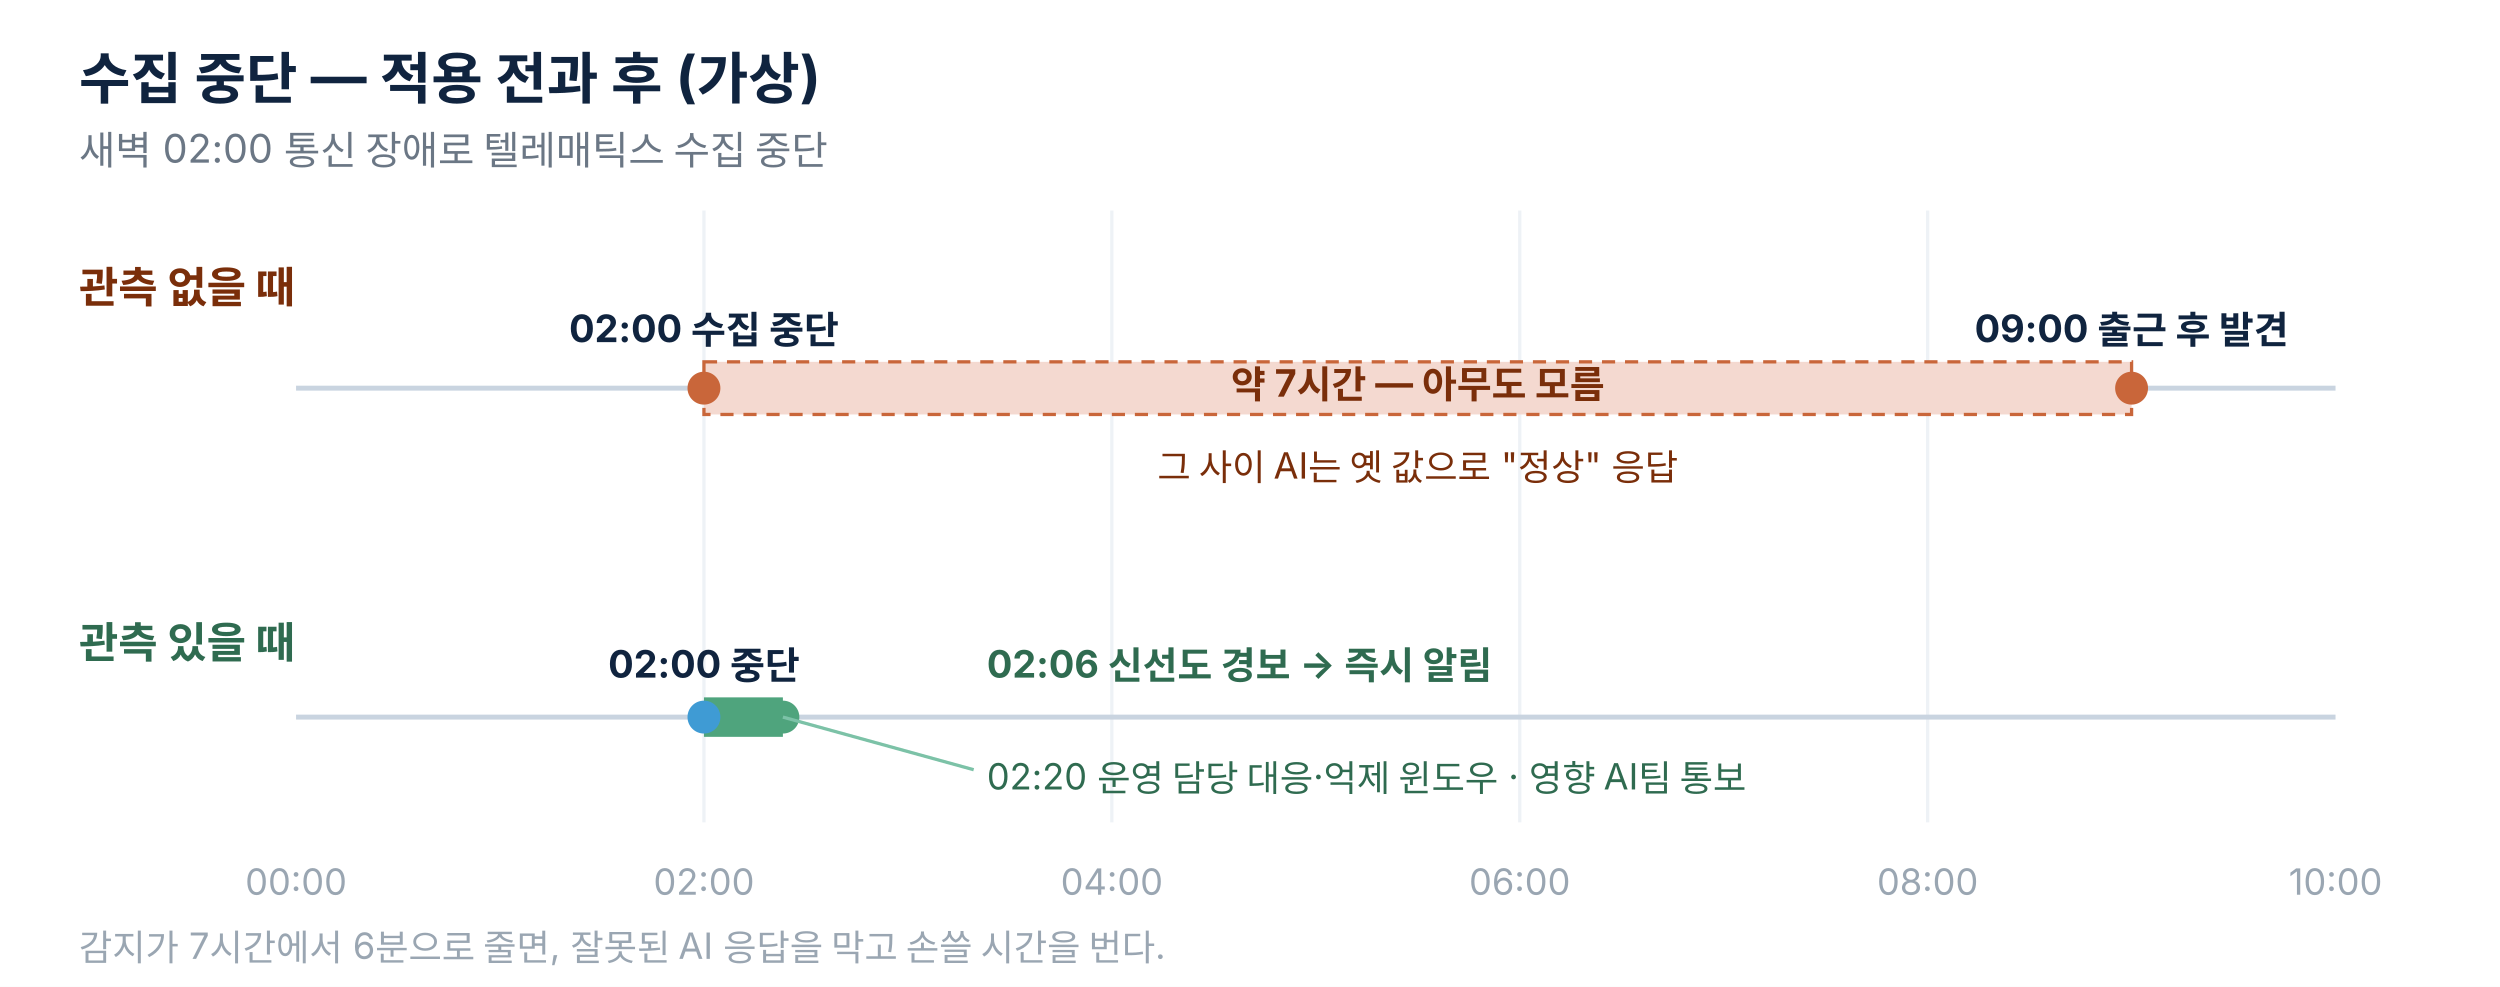
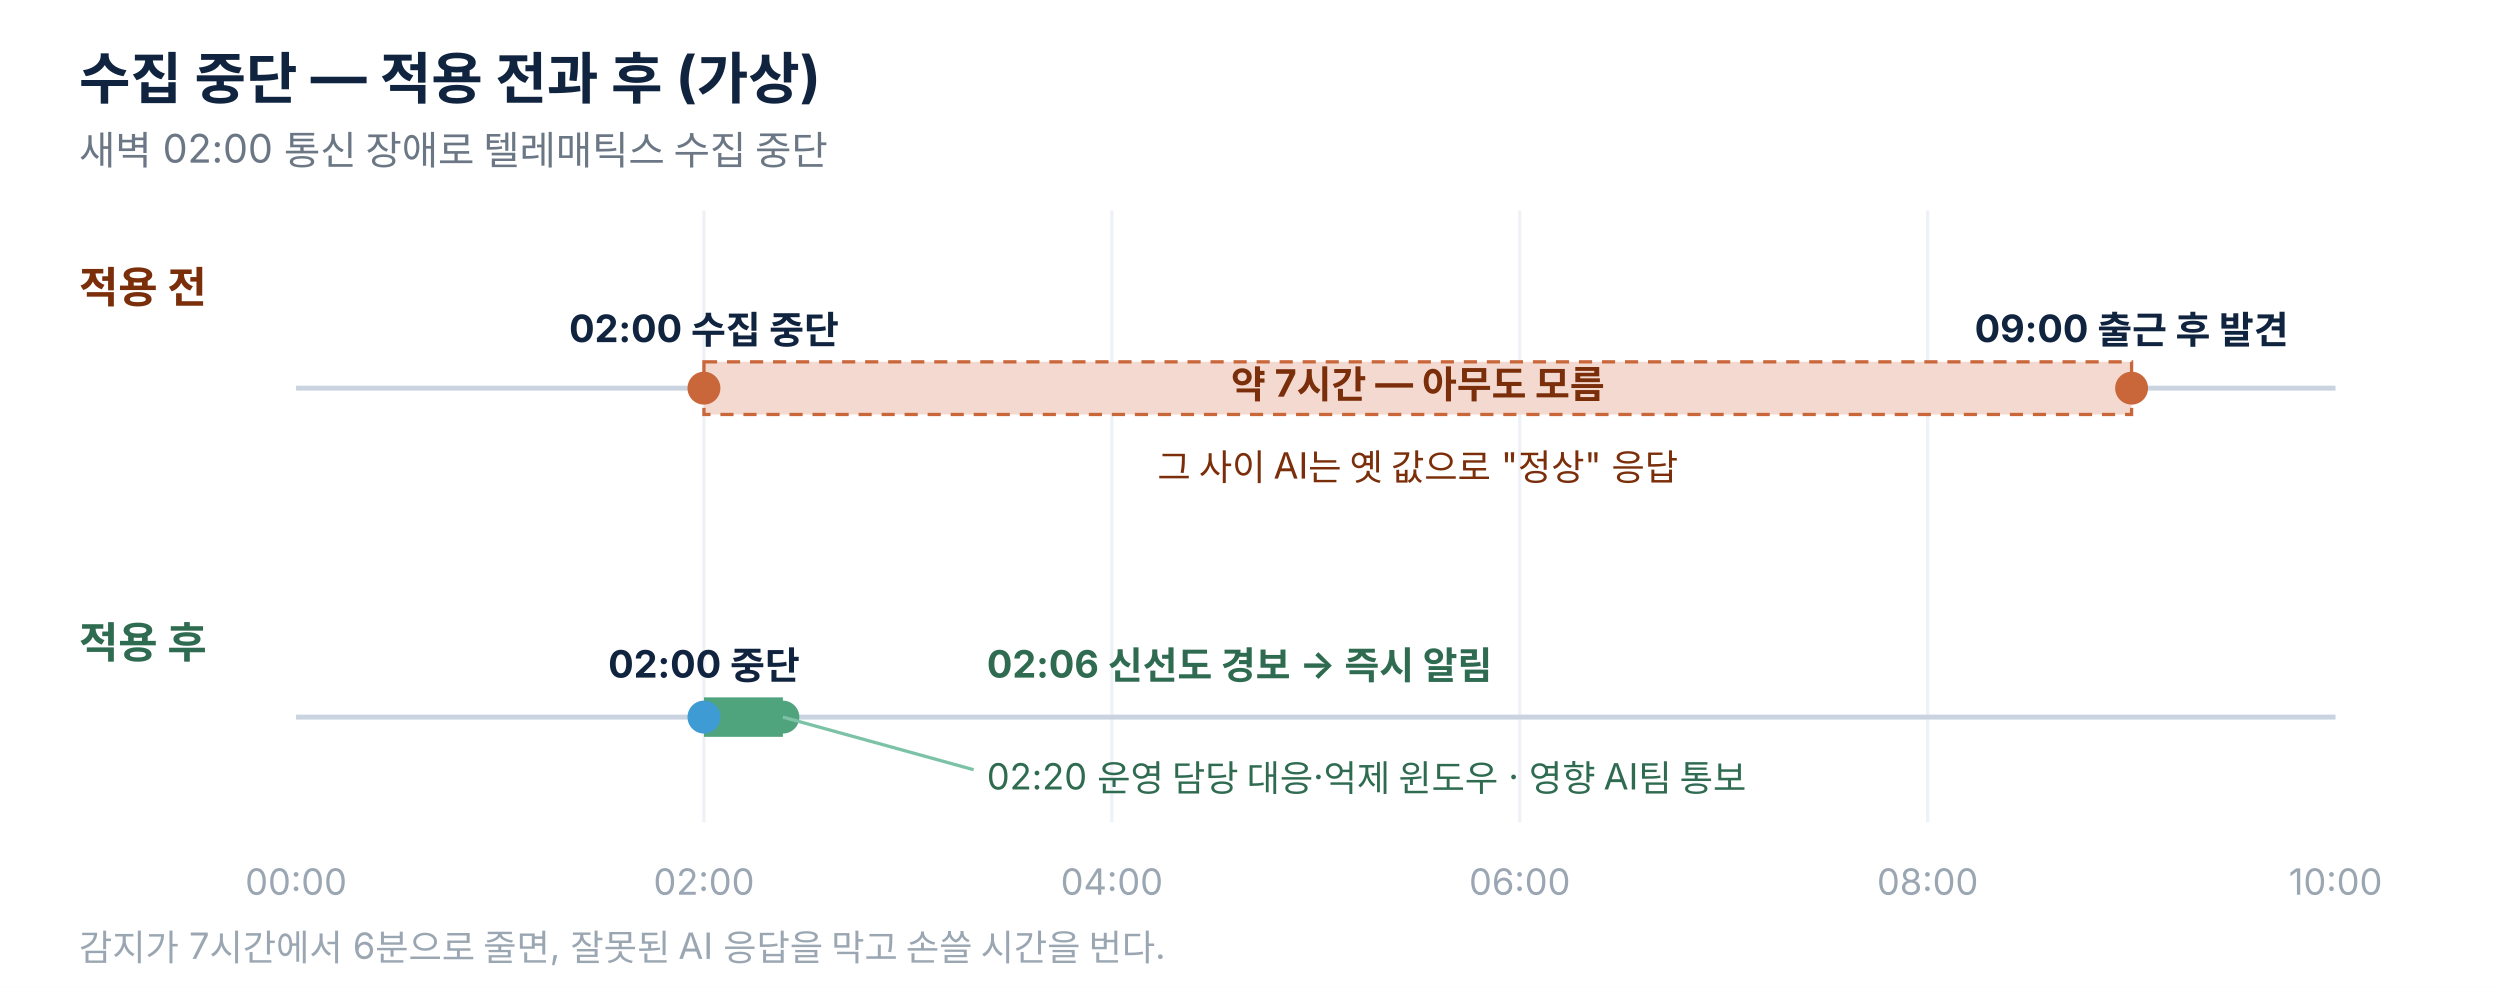
<svg xmlns="http://www.w3.org/2000/svg" viewBox="0 0 760 300" font-family="-apple-system, 'Malgun Gothic', 'Apple SD Gothic Neo', sans-serif">
  <rect width="760" height="300" fill="#ffffff" />
  <text x="24" y="30" font-size="17" font-weight="700" fill="#10243f">수집 중단 — 적용 전과 후 (가상)</text>
  <text x="24" y="50" font-size="12" fill="#6b7785">새벽 02:00 통신 장애로 텔레매틱스 수집 중단</text>
  <g stroke="#eef2f6">
    <line x1="214" y1="64" x2="214" y2="250" />
    <line x1="338" y1="64" x2="338" y2="250" />
    <line x1="462" y1="64" x2="462" y2="250" />
    <line x1="586" y1="64" x2="586" y2="250" />
  </g>
-   <text x="24" y="92" font-size="13" font-weight="700" fill="#7a2e0a">관측 없을 때</text>
+   <text x="24" y="92" font-size="13" font-weight="700" fill="#7a2e0a">적용 전</text>
  <line x1="90" y1="118" x2="710" y2="118" stroke="#c9d4e0" stroke-width="1.5" />
  <rect x="214" y="110" width="434" height="16" fill="#F4D9D0" stroke="#C9663A" stroke-dasharray="4 3" />
  <circle cx="214" cy="118" r="5" fill="#C9663A" />
  <text x="214" y="104" font-size="11.5" font-weight="700" fill="#10243f" text-anchor="middle">02:00 수집 중단</text>
  <text x="431" y="121" font-size="11.5" font-weight="700" fill="#7a2e0a" text-anchor="middle">약 7시간 — 아무도 모름</text>
  <text x="431" y="146" font-size="11" fill="#7a2e0a" text-anchor="middle">그 사이 AI는 옛 값으로 "정상" 응답</text>
  <circle cx="648" cy="118" r="5" fill="#C9663A" />
  <text x="648" y="104" font-size="11.5" font-weight="700" fill="#10243f" text-anchor="middle">09:00 출근 후 발견</text>
-   <text x="24" y="200" font-size="13" font-weight="700" fill="#2f6b50">관측 있을 때</text>
+   <text x="24" y="200" font-size="13" font-weight="700" fill="#2f6b50">적용 후</text>
  <line x1="90" y1="218" x2="710" y2="218" stroke="#c9d4e0" stroke-width="1.5" />
  <rect x="214" y="212" width="24" height="12" fill="#4FA47D" />
  <circle cx="214" cy="218" r="5" fill="#3F9BD4" />
  <text x="214" y="206" font-size="11.5" font-weight="700" fill="#10243f" text-anchor="middle">02:00 중단</text>
  <circle cx="238" cy="218" r="5" fill="#4FA47D" />
  <text x="300" y="206" font-size="11.5" font-weight="700" fill="#2f6b50">02:06 신선도 경보 → 즉시 알림</text>
  <text x="300" y="240" font-size="11" fill="#2f6b50">02:20 운영 담당 대응·억제 윈도우 · 영향 AI팀 통보</text>
  <line x1="238" y1="218" x2="296" y2="234" stroke="#7CC2A7" stroke-width="1" />
  <g font-size="11" fill="#9aa6b2" text-anchor="middle">
    <text x="90" y="272">00:00</text>
    <text x="214" y="272">02:00</text>
    <text x="338" y="272">04:00</text>
    <text x="462" y="272">06:00</text>
    <text x="586" y="272">08:00</text>
    <text x="710" y="272">10:00</text>
  </g>
  <text x="24" y="292" font-size="11" fill="#9aa6b2">감지가 7시간에서 6분으로 줄면, 잘못된 AI 응답을 막고 손쓸 시간을 번다.</text>
</svg>
